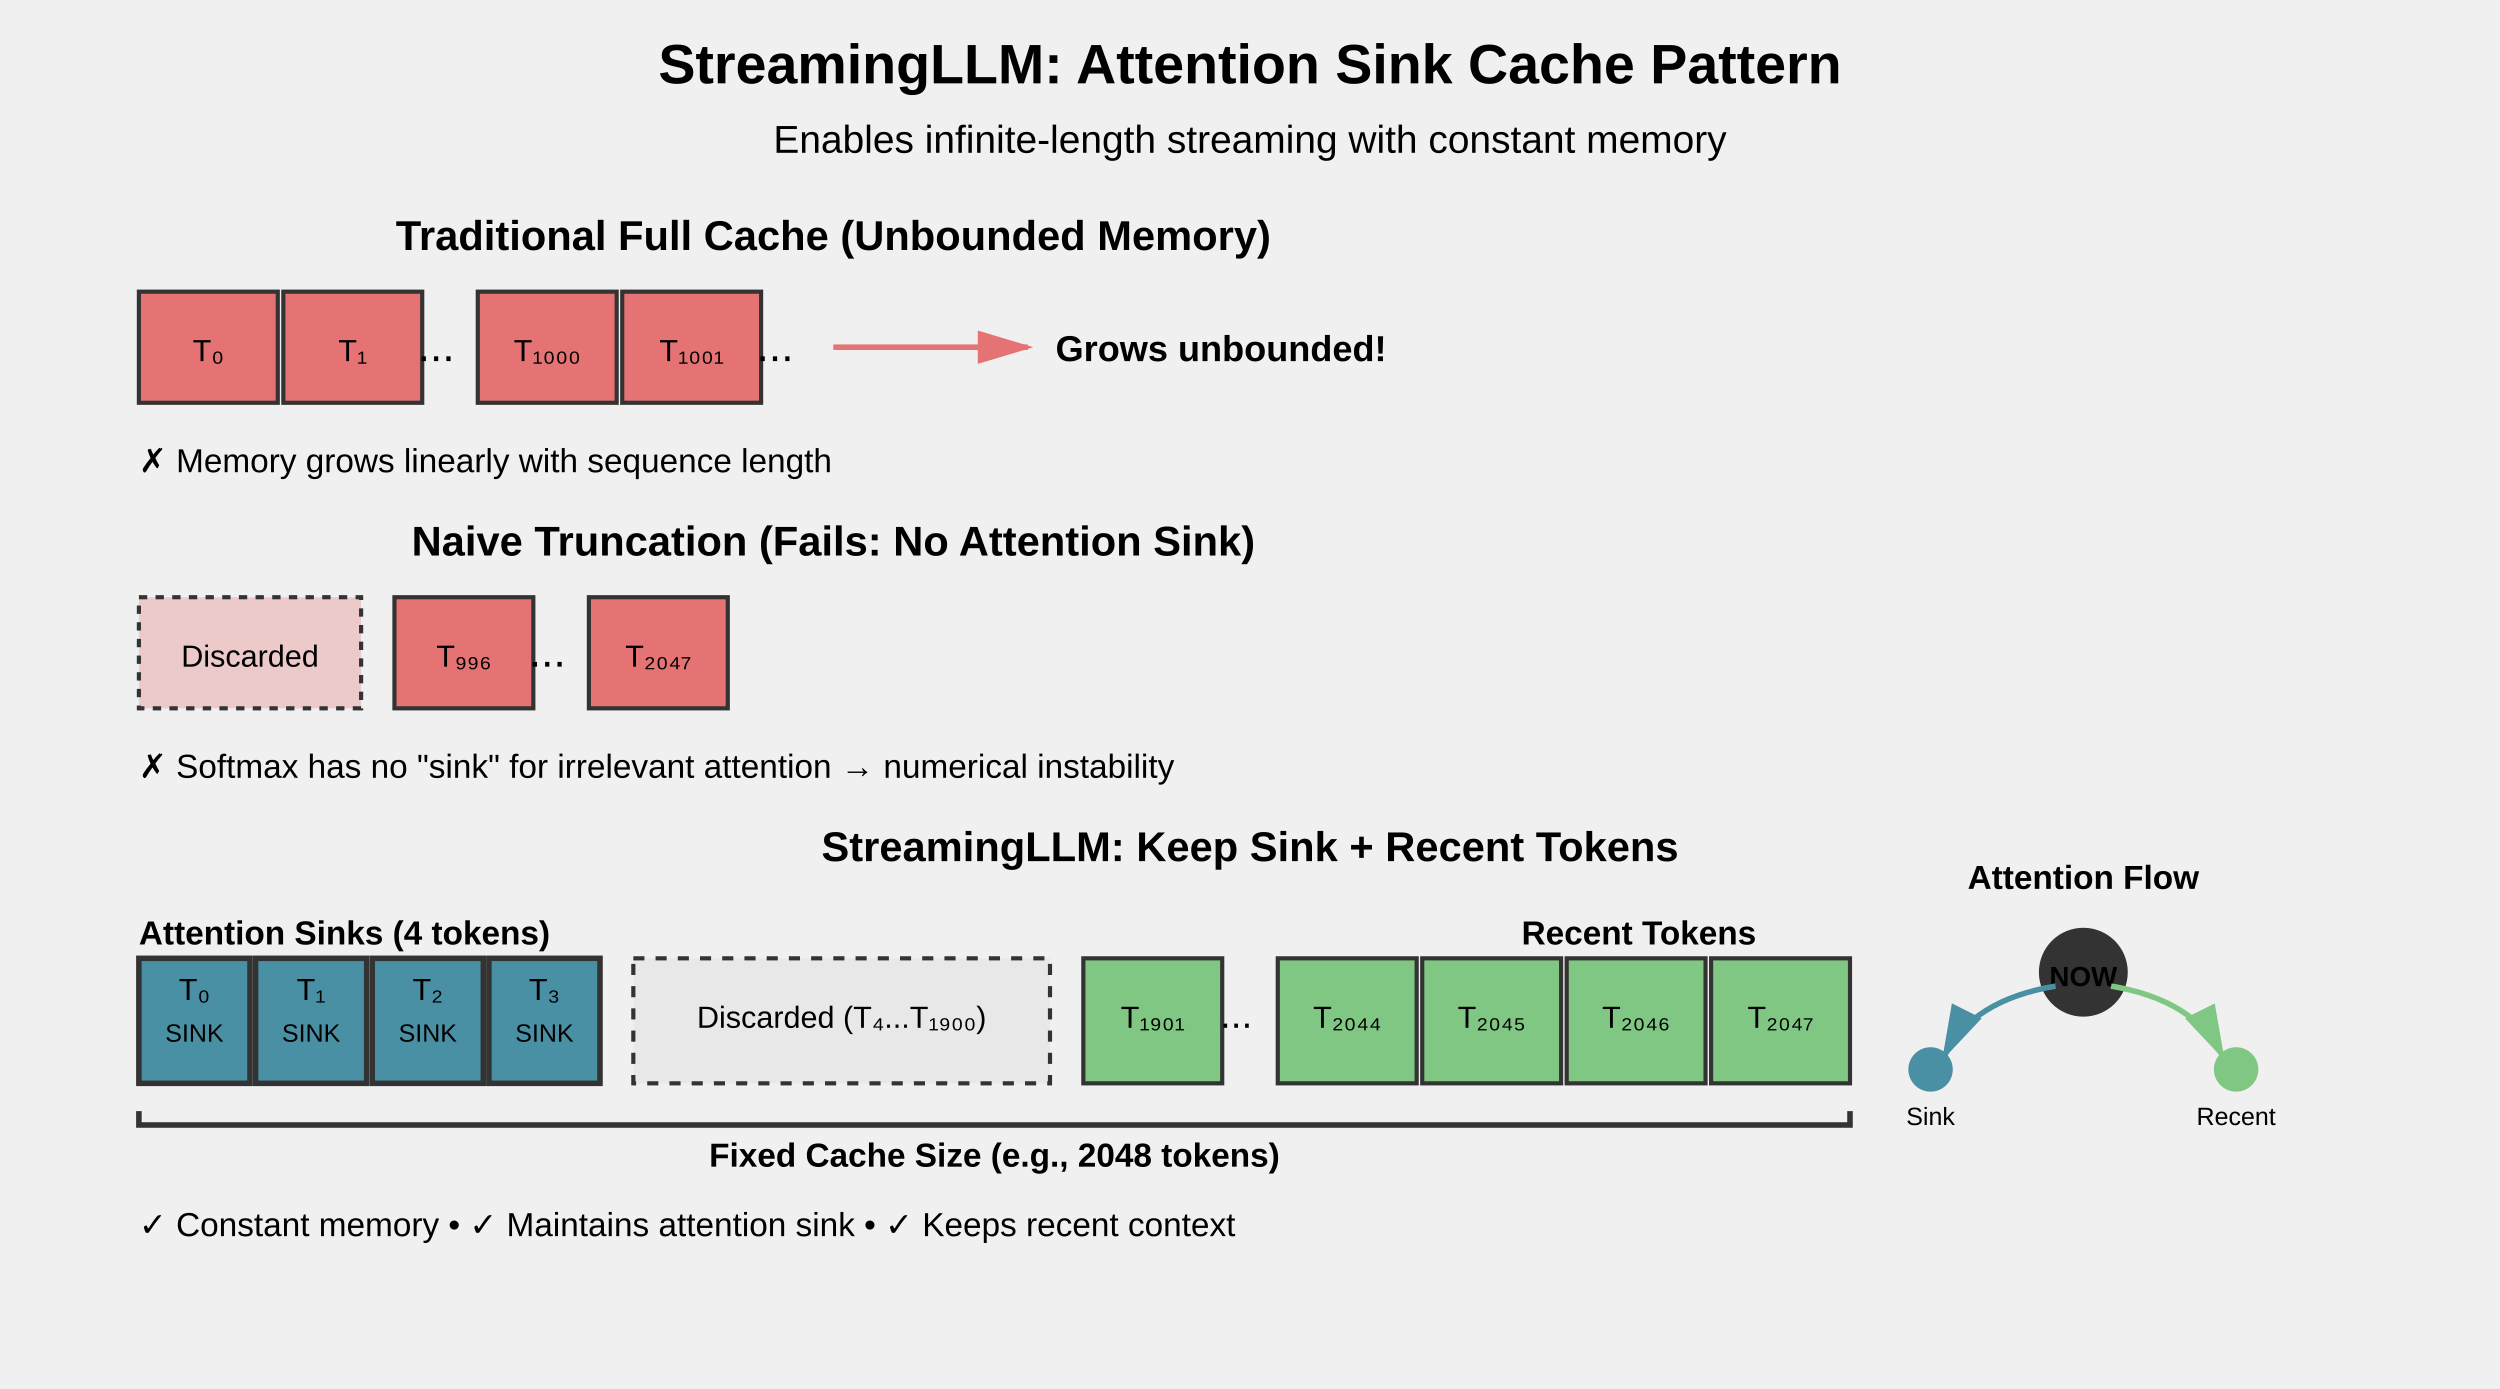
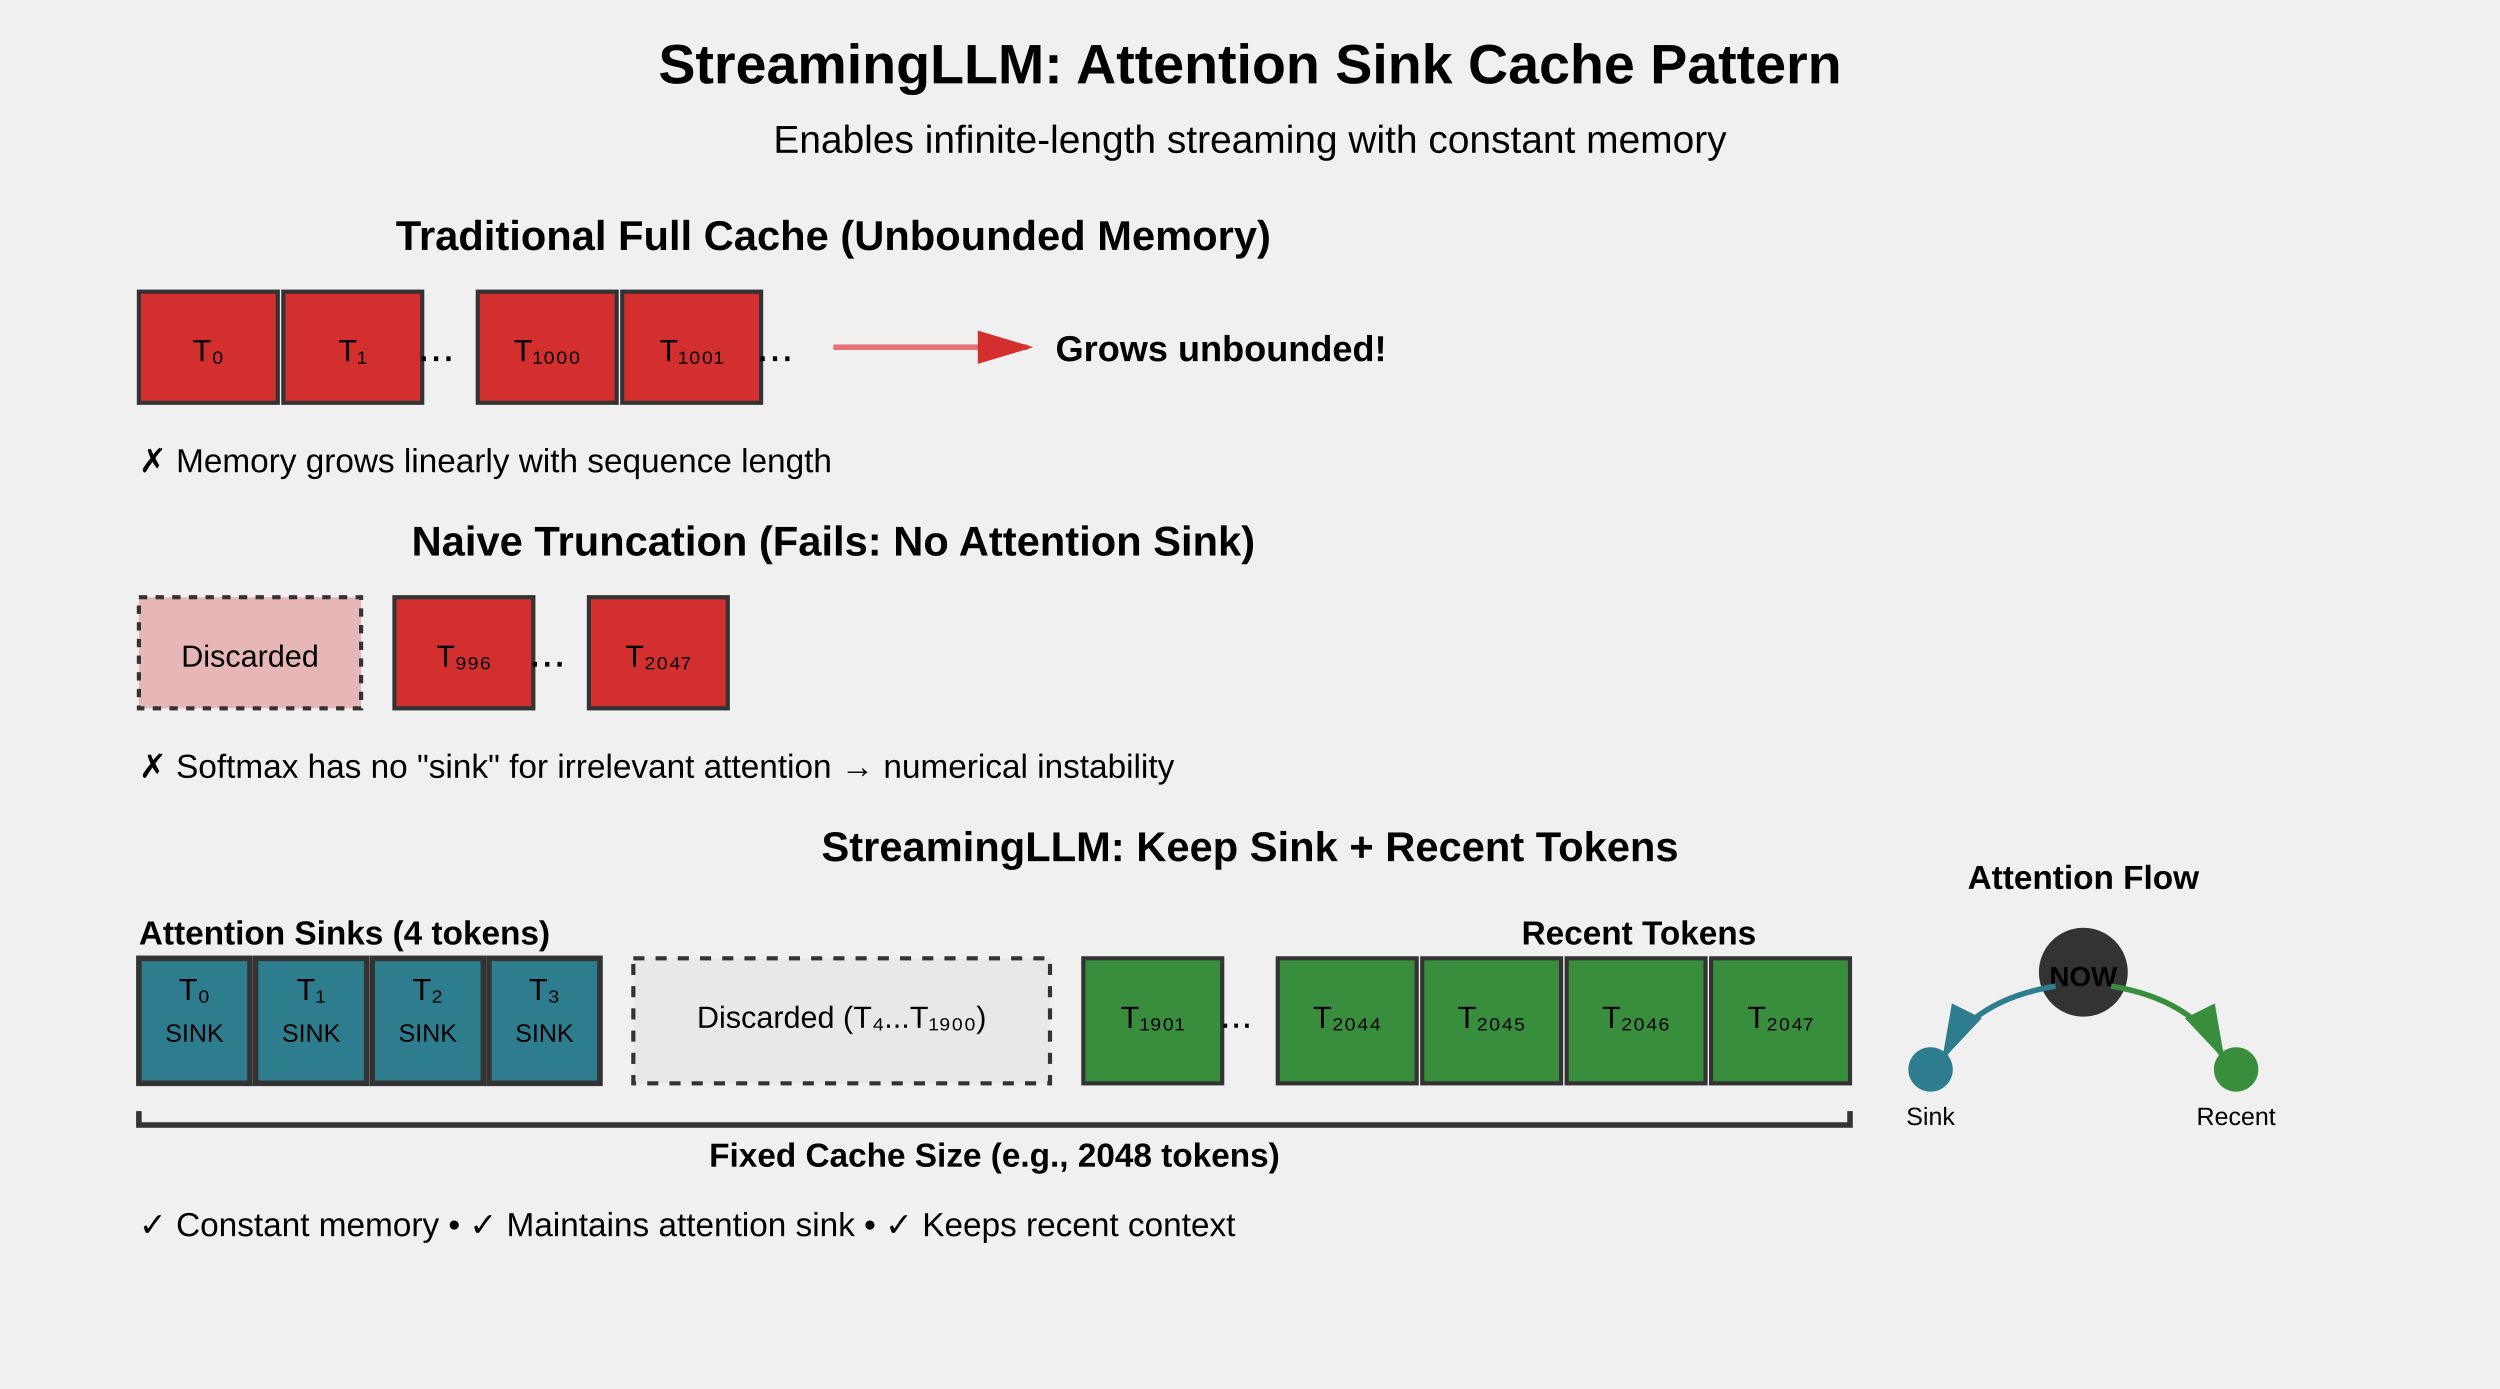
<svg xmlns="http://www.w3.org/2000/svg" viewBox="0 0 900 500">
  <style>
    /* Light mode (default) */
    text { fill: #000000; }
    .axis-text { fill: #000000; }
    .label-text { fill: #666666; }
    line[stroke="#333"] { stroke: #333333; }

    /* Dark mode */
    @media (prefers-color-scheme: dark) {
      text { fill: #ffffff; }
      .axis-text { fill: #ffffff; }
      .label-text { fill: #cccccc; }
      line[stroke="#333"] { stroke: #cccccc; }

      /* Keep white text white in dark mode (for colored backgrounds) */
      text[fill="#fff"],
      text[fill="#ffffff"],
      text[fill="white"] {
        fill: #ffffff;
      }

      /* Keep colored text readable in dark mode */
      text[fill="#E57373"] { fill: #ef5350; }
      text[fill="#81C784"] { fill: #66bb6a; }
      text[fill="#FFB74D"] { fill: #ffa726; }
      text[fill="#4A90A4"] { fill: #4fc3f7; }

      /* Darken colored backgrounds for contrast with white text */
-       rect[fill="#4A90A4"] { fill: #2d5f6f; }
-       rect[fill="#81C784"] { fill: #4a7c4e; }
-       rect[fill="#E57373"] { fill: #8b3d3d; }
-       circle[fill="#4A90A4"] { fill: #2d5f6f; }
-       circle[fill="#81C784"] { fill: #4a7c4e; }
+       rect[fill="#2E7D8E"] { fill: #1d4f5c; }
+       rect[fill="#388E3C"] { fill: #2c6b2f; }
+       rect[fill="#D32F2F"] { fill: #8b1f1f; }
+       circle[fill="#2E7D8E"] { fill: #1d4f5c; }
+       circle[fill="#388E3C"] { fill: #2c6b2f; }
    }
  </style>
  <text x="450" y="30" font-family="Arial, sans-serif" font-size="20" font-weight="bold" fill="#333" text-anchor="middle">
    StreamingLLM: Attention Sink Cache Pattern
  </text>
  <text x="450" y="55" font-family="Arial, sans-serif" font-size="14" fill="#666" text-anchor="middle">
    Enables infinite-length streaming with constant memory
  </text>
  <g transform="translate(50, 90)">
    <text x="250" y="0" font-family="Arial, sans-serif" font-size="15" font-weight="bold" fill="#333" text-anchor="middle">
      Traditional Full Cache (Unbounded Memory)
    </text>
-     <rect x="0" y="15" width="50" height="40" fill="#E57373" stroke="#333" stroke-width="1.5" />
+     <rect x="0" y="15" width="50" height="40" fill="#D32F2F" stroke="#333" stroke-width="1.5" />
    <text x="25" y="40" font-family="Arial, sans-serif" font-size="11" fill="#fff" text-anchor="middle">T₀</text>
-     <rect x="52" y="15" width="50" height="40" fill="#E57373" stroke="#333" stroke-width="1.5" />
+     <rect x="52" y="15" width="50" height="40" fill="#D32F2F" stroke="#333" stroke-width="1.5" />
    <text x="77" y="40" font-family="Arial, sans-serif" font-size="11" fill="#fff" text-anchor="middle">T₁</text>
    <text x="107" y="40" font-family="Arial, sans-serif" font-size="16" fill="#333" text-anchor="middle">...</text>
-     <rect x="122" y="15" width="50" height="40" fill="#E57373" stroke="#333" stroke-width="1.5" />
+     <rect x="122" y="15" width="50" height="40" fill="#D32F2F" stroke="#333" stroke-width="1.5" />
    <text x="147" y="40" font-family="Arial, sans-serif" font-size="11" fill="#fff" text-anchor="middle">T₁₀₀₀</text>
-     <rect x="174" y="15" width="50" height="40" fill="#E57373" stroke="#333" stroke-width="1.5" />
+     <rect x="174" y="15" width="50" height="40" fill="#D32F2F" stroke="#333" stroke-width="1.5" />
    <text x="199" y="40" font-family="Arial, sans-serif" font-size="11" fill="#fff" text-anchor="middle">T₁₀₀₁</text>
    <text x="229" y="40" font-family="Arial, sans-serif" font-size="16" fill="#333" text-anchor="middle">...</text>
    <path d="M 250 35 L 320 35" fill="none" stroke="#E57373" stroke-width="2" marker-end="url(#arrowhead-red)" />
    <text x="330" y="40" font-family="Arial, sans-serif" font-size="13" fill="#E57373" font-weight="bold">Grows unbounded!</text>
    <text x="0" y="80" font-family="Arial, sans-serif" font-size="12" fill="#666">
      ✗ Memory grows linearly with sequence length
    </text>
  </g>
  <g transform="translate(50, 200)">
    <text x="250" y="0" font-family="Arial, sans-serif" font-size="15" font-weight="bold" fill="#333" text-anchor="middle">
      Naive Truncation (Fails: No Attention Sink)
    </text>
-     <rect x="0" y="15" width="80" height="40" fill="#E57373" fill-opacity="0.3" stroke="#333" stroke-width="1.5" stroke-dasharray="3,3" />
-     <text x="40" y="40" font-family="Arial, sans-serif" font-size="11" fill="#999" text-anchor="middle">Discarded</text>
-     <rect x="92" y="15" width="50" height="40" fill="#E57373" stroke="#333" stroke-width="1.5" />
+     <rect x="0" y="15" width="80" height="40" fill="#D32F2F" fill-opacity="0.3" stroke="#333" stroke-width="1.5" stroke-dasharray="3,3" />
+     <text x="40" y="40" font-family="Arial, sans-serif" font-size="11" fill="#000" text-anchor="middle">Discarded</text>
+     <rect x="92" y="15" width="50" height="40" fill="#D32F2F" stroke="#333" stroke-width="1.5" />
    <text x="117" y="40" font-family="Arial, sans-serif" font-size="11" fill="#fff" text-anchor="middle">T₉₉₆</text>
    <text x="147" y="40" font-family="Arial, sans-serif" font-size="16" fill="#333" text-anchor="middle">...</text>
-     <rect x="162" y="15" width="50" height="40" fill="#E57373" stroke="#333" stroke-width="1.5" />
+     <rect x="162" y="15" width="50" height="40" fill="#D32F2F" stroke="#333" stroke-width="1.5" />
    <text x="187" y="40" font-family="Arial, sans-serif" font-size="11" fill="#fff" text-anchor="middle">T₂₀₄₇</text>
    <text x="0" y="80" font-family="Arial, sans-serif" font-size="12" fill="#666">
      ✗ Softmax has no "sink" for irrelevant attention → numerical instability
    </text>
  </g>
  <g transform="translate(50, 310)">
    <text x="400" y="0" font-family="Arial, sans-serif" font-size="15" font-weight="bold" fill="#333" text-anchor="middle">
      StreamingLLM: Keep Sink + Recent Tokens
    </text>
-     <text x="0" y="30" font-family="Arial, sans-serif" font-size="12" font-weight="bold" fill="#4A90A4">
+     <text x="0" y="30" font-family="Arial, sans-serif" font-size="12" font-weight="bold" fill="#2E7D8E">
      Attention Sinks (4 tokens)
    </text>
-     <rect x="0" y="35" width="40" height="45" fill="#4A90A4" stroke="#333" stroke-width="2" />
+     <rect x="0" y="35" width="40" height="45" fill="#2E7D8E" stroke="#333" stroke-width="2" />
    <text x="20" y="50" font-family="Arial, sans-serif" font-size="11" fill="#fff" text-anchor="middle">T₀</text>
    <text x="20" y="65" font-family="Arial, sans-serif" font-size="9" fill="#fff" text-anchor="middle">SINK</text>
-     <rect x="42" y="35" width="40" height="45" fill="#4A90A4" stroke="#333" stroke-width="2" />
+     <rect x="42" y="35" width="40" height="45" fill="#2E7D8E" stroke="#333" stroke-width="2" />
    <text x="62" y="50" font-family="Arial, sans-serif" font-size="11" fill="#fff" text-anchor="middle">T₁</text>
    <text x="62" y="65" font-family="Arial, sans-serif" font-size="9" fill="#fff" text-anchor="middle">SINK</text>
-     <rect x="84" y="35" width="40" height="45" fill="#4A90A4" stroke="#333" stroke-width="2" />
+     <rect x="84" y="35" width="40" height="45" fill="#2E7D8E" stroke="#333" stroke-width="2" />
    <text x="104" y="50" font-family="Arial, sans-serif" font-size="11" fill="#fff" text-anchor="middle">T₂</text>
    <text x="104" y="65" font-family="Arial, sans-serif" font-size="9" fill="#fff" text-anchor="middle">SINK</text>
-     <rect x="126" y="35" width="40" height="45" fill="#4A90A4" stroke="#333" stroke-width="2" />
+     <rect x="126" y="35" width="40" height="45" fill="#2E7D8E" stroke="#333" stroke-width="2" />
    <text x="146" y="50" font-family="Arial, sans-serif" font-size="11" fill="#fff" text-anchor="middle">T₃</text>
    <text x="146" y="65" font-family="Arial, sans-serif" font-size="9" fill="#fff" text-anchor="middle">SINK</text>
    <rect x="178" y="35" width="150" height="45" fill="#E8E8E8" stroke="#333" stroke-width="1.5" stroke-dasharray="4,4" />
    <text x="253" y="60" font-family="Arial, sans-serif" font-size="11" fill="#666" text-anchor="middle">
      Discarded (T₄...T₁₉₀₀)
    </text>
-     <text x="540" y="30" font-family="Arial, sans-serif" font-size="12" font-weight="bold" fill="#81C784" text-anchor="middle">
+     <text x="540" y="30" font-family="Arial, sans-serif" font-size="12" font-weight="bold" fill="#388E3C" text-anchor="middle">
      Recent Tokens
    </text>
-     <rect x="340" y="35" width="50" height="45" fill="#81C784" stroke="#333" stroke-width="1.5" />
+     <rect x="340" y="35" width="50" height="45" fill="#388E3C" stroke="#333" stroke-width="1.5" />
    <text x="365" y="60" font-family="Arial, sans-serif" font-size="11" fill="#fff" text-anchor="middle">T₁₉₀₁</text>
    <text x="395" y="60" font-family="Arial, sans-serif" font-size="14" fill="#333" text-anchor="middle">...</text>
-     <rect x="410" y="35" width="50" height="45" fill="#81C784" stroke="#333" stroke-width="1.5" />
+     <rect x="410" y="35" width="50" height="45" fill="#388E3C" stroke="#333" stroke-width="1.5" />
    <text x="435" y="60" font-family="Arial, sans-serif" font-size="11" fill="#fff" text-anchor="middle">T₂₀₄₄</text>
-     <rect x="462" y="35" width="50" height="45" fill="#81C784" stroke="#333" stroke-width="1.5" />
+     <rect x="462" y="35" width="50" height="45" fill="#388E3C" stroke="#333" stroke-width="1.5" />
    <text x="487" y="60" font-family="Arial, sans-serif" font-size="11" fill="#fff" text-anchor="middle">T₂₀₄₅</text>
-     <rect x="514" y="35" width="50" height="45" fill="#81C784" stroke="#333" stroke-width="1.5" />
+     <rect x="514" y="35" width="50" height="45" fill="#388E3C" stroke="#333" stroke-width="1.5" />
    <text x="539" y="60" font-family="Arial, sans-serif" font-size="11" fill="#fff" text-anchor="middle">T₂₀₄₆</text>
-     <rect x="566" y="35" width="50" height="45" fill="#81C784" stroke="#333" stroke-width="1.5" />
+     <rect x="566" y="35" width="50" height="45" fill="#388E3C" stroke="#333" stroke-width="1.5" />
    <text x="591" y="60" font-family="Arial, sans-serif" font-size="11" fill="#fff" text-anchor="middle">T₂₀₄₇</text>
    <path d="M 0 90 L 0 95 L 616 95 L 616 90" stroke="#333" stroke-width="2" fill="none" />
    <text x="308" y="110" font-family="Arial, sans-serif" font-size="12" fill="#333" text-anchor="middle" font-weight="bold">
      Fixed Cache Size (e.g., 2048 tokens)
    </text>
    <text x="0" y="135" font-family="Arial, sans-serif" font-size="12" fill="#666">
      ✓ Constant memory • ✓ Maintains attention sink • ✓ Keeps recent context
    </text>
  </g>
  <g transform="translate(680, 310)">
    <text x="70" y="10" font-family="Arial, sans-serif" font-size="12" font-weight="bold" fill="#333" text-anchor="middle">
      Attention Flow
    </text>
    <circle cx="70" cy="40" r="15" fill="#333" stroke="#333" stroke-width="2" />
    <text x="70" y="45" font-family="Arial, sans-serif" font-size="10" fill="#fff" text-anchor="middle" font-weight="bold">NOW</text>
-     <path d="M 60 45 Q 30 50, 20 70" stroke="#4A90A4" stroke-width="2" fill="none" marker-end="url(#arrowhead-blue)" />
-     <circle cx="15" cy="75" r="8" fill="#4A90A4" />
-     <text x="15" y="95" font-family="Arial, sans-serif" font-size="9" fill="#4A90A4" text-anchor="middle">Sink</text>
-     <path d="M 80 45 Q 110 50, 120 70" stroke="#81C784" stroke-width="2" fill="none" marker-end="url(#arrowhead-green)" />
-     <circle cx="125" cy="75" r="8" fill="#81C784" />
-     <text x="125" y="95" font-family="Arial, sans-serif" font-size="9" fill="#81C784" text-anchor="middle">Recent</text>
+     <path d="M 60 45 Q 30 50, 20 70" stroke="#2E7D8E" stroke-width="2" fill="none" marker-end="url(#arrowhead-blue)" />
+     <circle cx="15" cy="75" r="8" fill="#2E7D8E" />
+     <text x="15" y="95" font-family="Arial, sans-serif" font-size="9" fill="#2E7D8E" text-anchor="middle">Sink</text>
+     <path d="M 80 45 Q 110 50, 120 70" stroke="#388E3C" stroke-width="2" fill="none" marker-end="url(#arrowhead-green)" />
+     <circle cx="125" cy="75" r="8" fill="#388E3C" />
+     <text x="125" y="95" font-family="Arial, sans-serif" font-size="9" fill="#388E3C" text-anchor="middle">Recent</text>
  </g>
  <defs>
    <marker id="arrowhead-red" markerWidth="10" markerHeight="10" refX="9" refY="3" orient="auto">
-       <polygon points="0 0, 10 3, 0 6" fill="#E57373" />
+       <polygon points="0 0, 10 3, 0 6" fill="#D32F2F" />
    </marker>
    <marker id="arrowhead-blue" markerWidth="10" markerHeight="10" refX="9" refY="3" orient="auto">
-       <polygon points="0 0, 10 3, 0 6" fill="#4A90A4" />
+       <polygon points="0 0, 10 3, 0 6" fill="#2E7D8E" />
    </marker>
    <marker id="arrowhead-green" markerWidth="10" markerHeight="10" refX="9" refY="3" orient="auto">
-       <polygon points="0 0, 10 3, 0 6" fill="#81C784" />
+       <polygon points="0 0, 10 3, 0 6" fill="#388E3C" />
    </marker>
  </defs>
</svg>
